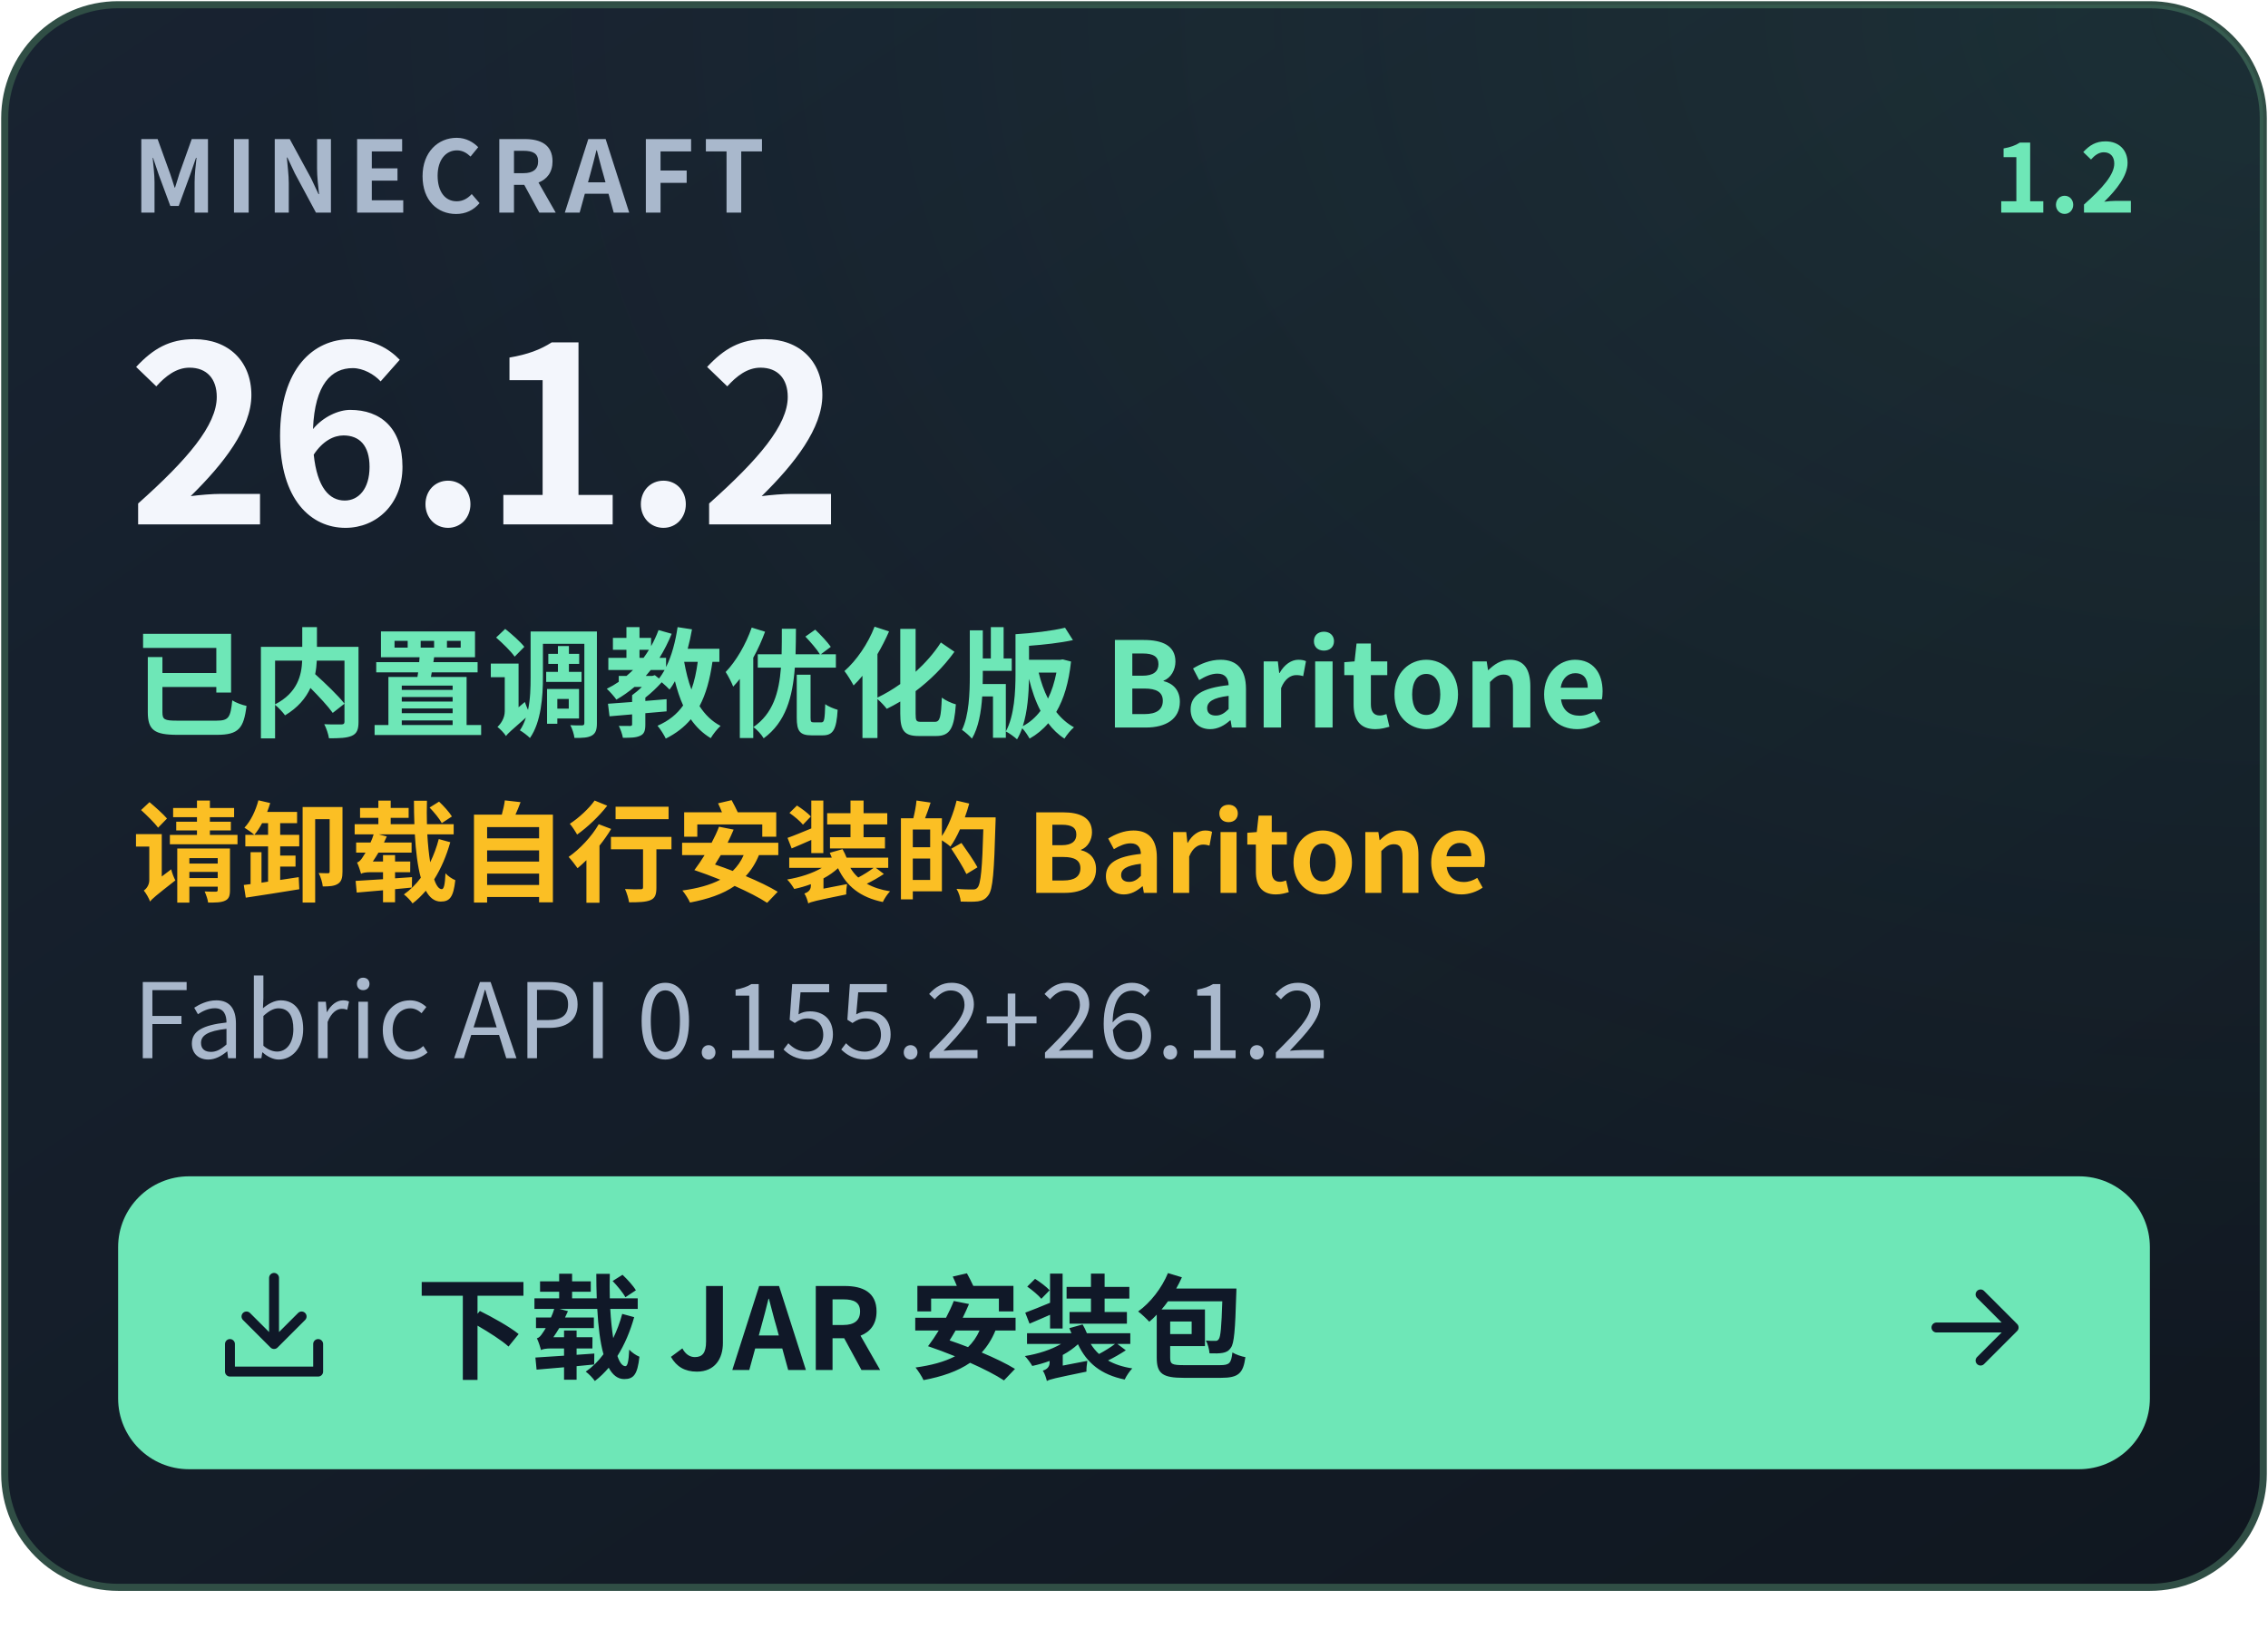
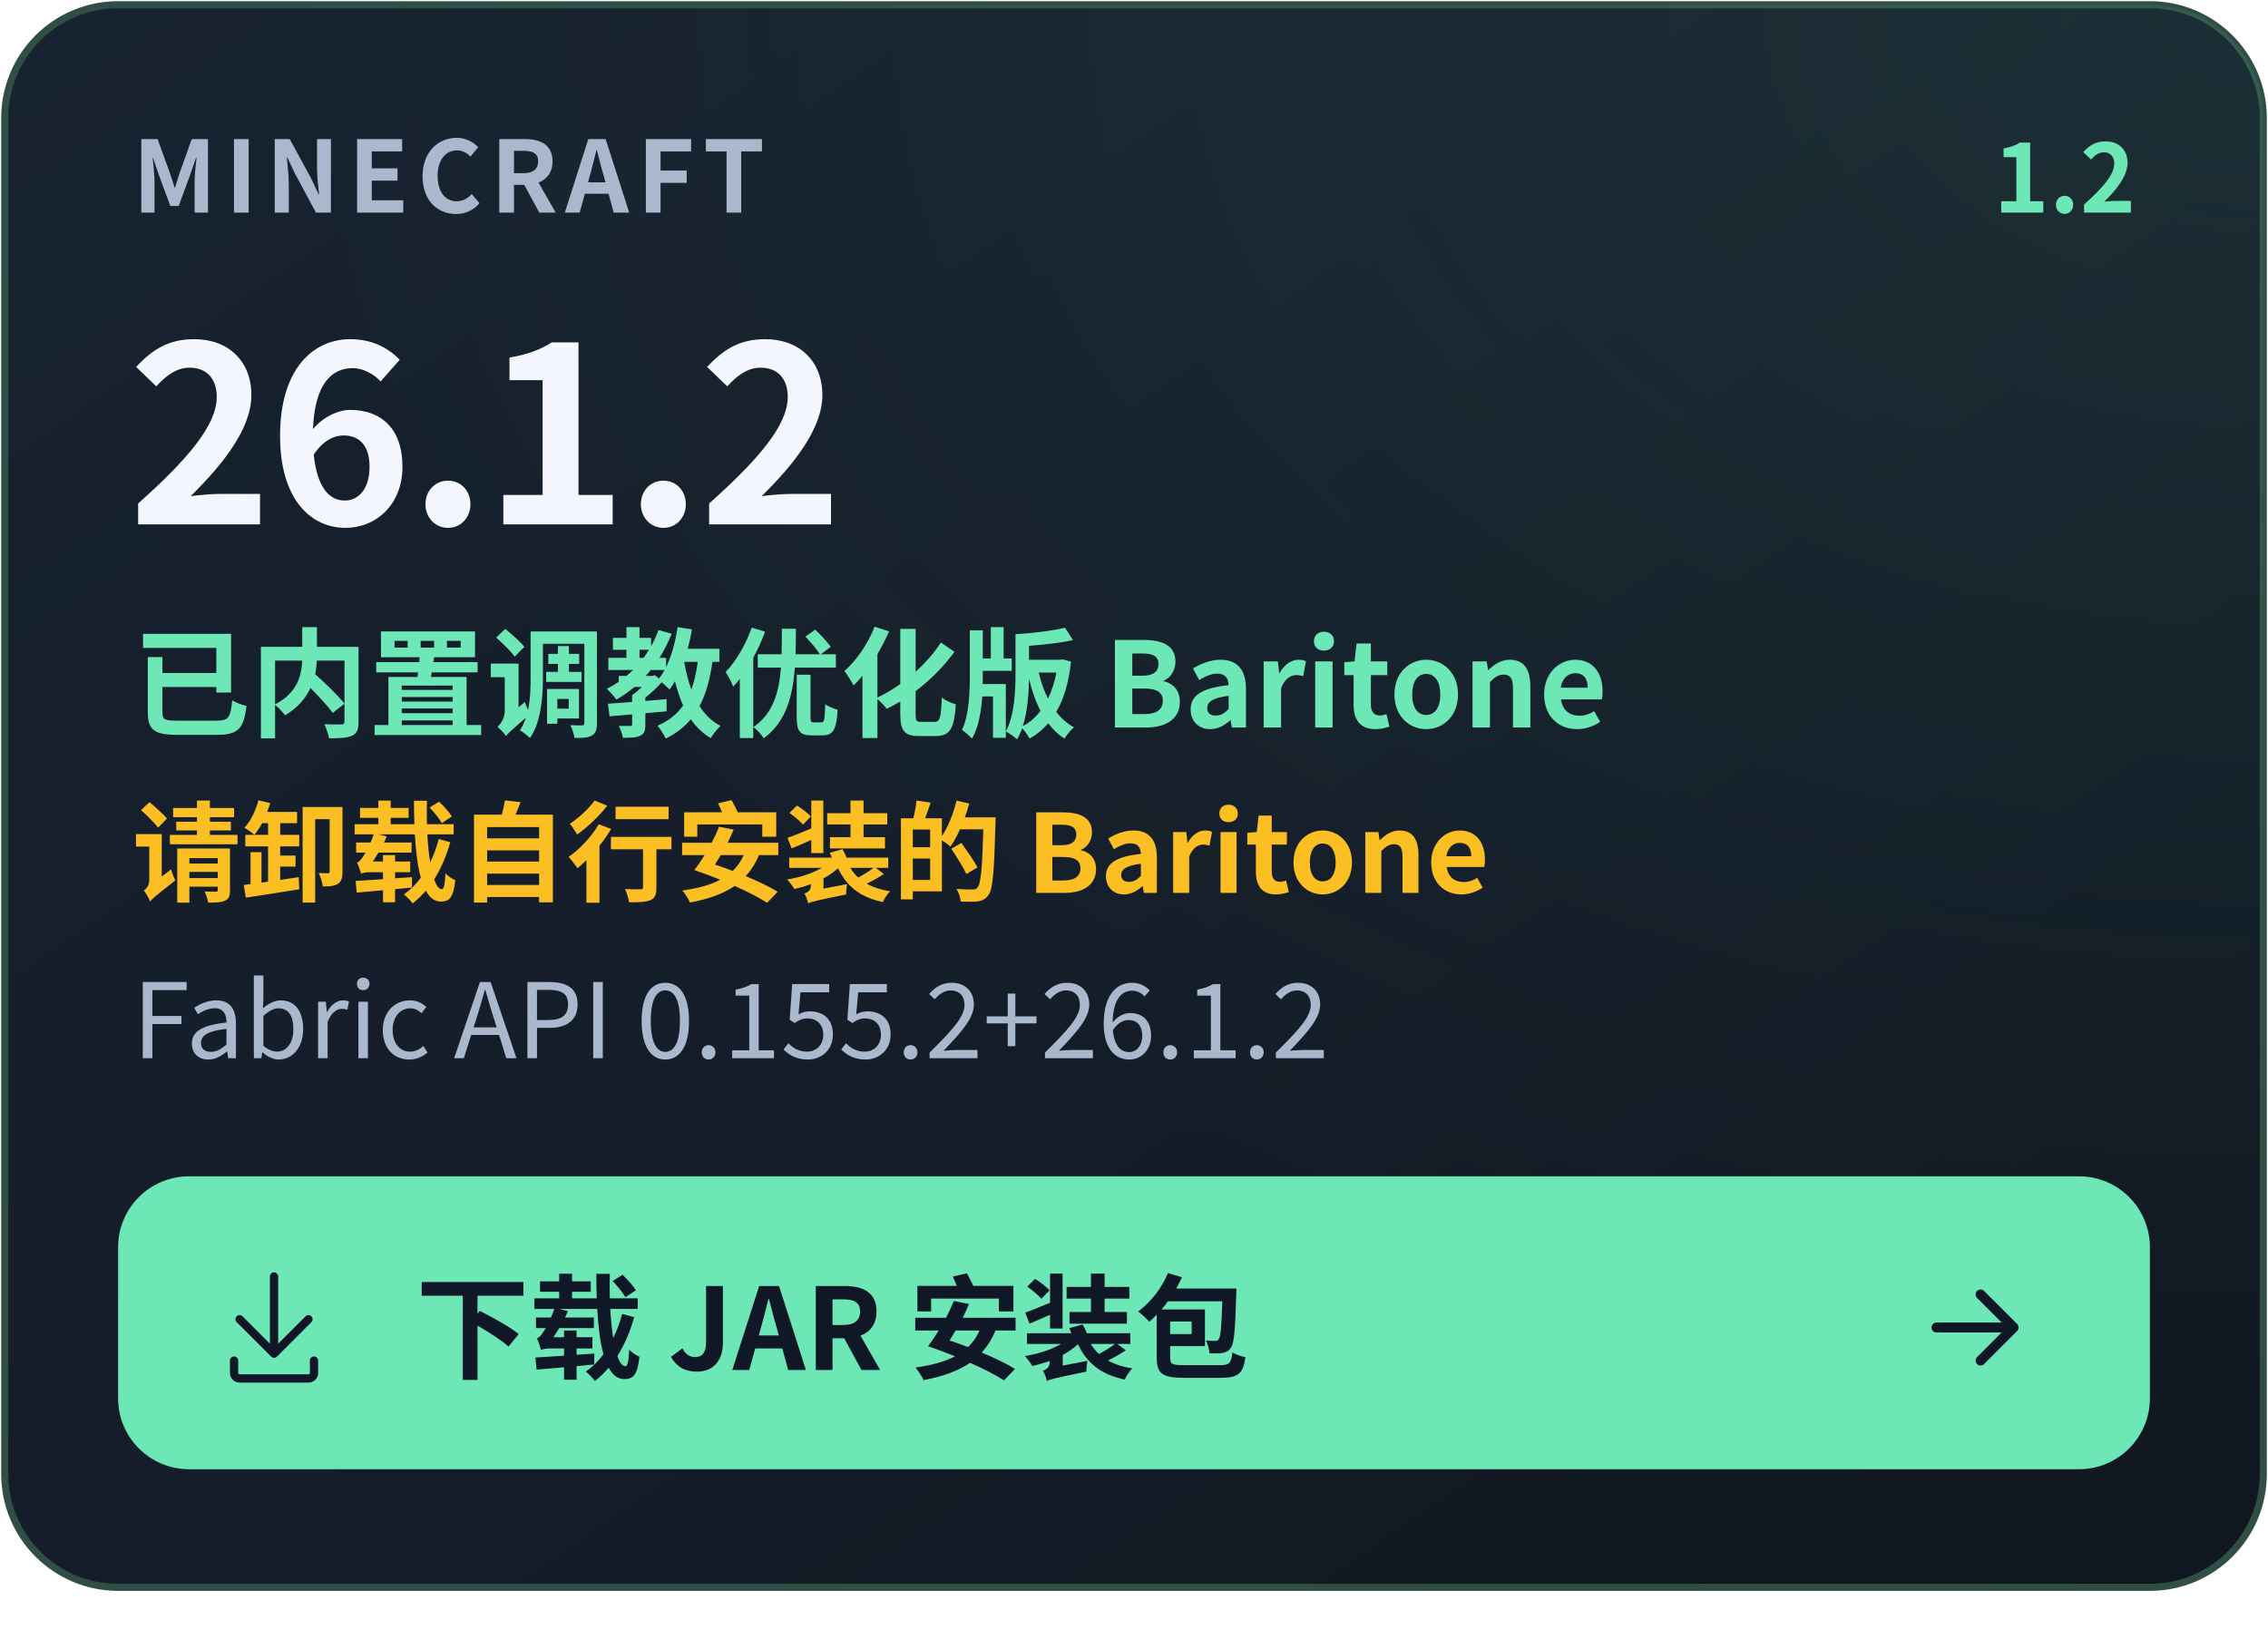
<svg xmlns="http://www.w3.org/2000/svg" width="480" height="349" viewBox="0 0 480 349" role="img" aria-label="下载 Minecraft 26.1.2 JAR · 正式版 1.2 · 已内置调教优化版 Baritone · 请卸载自行安装的 Baritone">
  <defs>
    <linearGradient id="bg" x1="0" y1="0" x2="1" y2="1">
      <stop stop-color="#182331" />
      <stop offset="1" stop-color="#101720" />
    </linearGradient>
    <radialGradient id="glow" cx="100%" cy="0%" r="110%">
      <stop stop-color="#6EE7B7" stop-opacity=".09" />
      <stop offset=".8" stop-color="#6EE7B7" stop-opacity="0" />
    </radialGradient>
  </defs>
  <g font-family="Segoe UI, Microsoft YaHei, Noto Sans CJK SC, PingFang SC, Arial, sans-serif">
    <rect x="1" y="1" width="478" height="335" rx="24" fill="url(#bg)" stroke="#304E45" stroke-width="1.5" />
    <rect x="1" y="1" width="478" height="335" rx="24" fill="url(#glow)" />
    <text x="28" y="45" font-size="21" fill="#A9B8CC" font-weight="600" letter-spacing="1.7">MINECRAFT</text>
    <text x="452" y="45" font-size="20" fill="#6EE7B7" font-weight="650" id="release-version" text-anchor="end">1.2</text>
    <text x="27" y="111" font-size="52" fill="#F3F6FC" font-weight="700" id="game-version" letter-spacing="-1">26.1.2</text>
    <text x="28" y="154" font-size="25" fill="#6EE7B7" font-weight="600" id="download-note">已内置调教优化版 Baritone</text>
    <text x="28" y="189" font-size="23" fill="#FBBF24" font-weight="650" id="baritone-warning">请卸载自行安装的 Baritone</text>
    <text x="28" y="224" font-size="22" fill="#A9B8CC" font-weight="400" id="fabric-api">Fabric API  0.155.2+26.1.2</text>
    <rect x="25" y="249" width="430" height="62" rx="15" fill="#6EE7B7" />
-     <g transform="translate(44 267) scale(1.166667)" fill="none" stroke="#101828" stroke-width="1.8" stroke-linecap="round" stroke-linejoin="round">
-       <path d="M12 3v12m-5-5 5 5 5-5M4 15v5h16v-5" />
+     <g transform="translate(44 267) scale(1.166667)" fill="#101828">
+       <path d="M4.75 17.25a.75.75 0 0 1 .75.75v2.25c0 .138.112.25.25.25h12.5a.25.25 0 0 0 .25-.25V18a.75.75 0 0 1 1.5 0v2.25A1.75 1.75 0 0 1 18.25 22H5.75A1.75 1.75 0 0 1 4 20.25V18a.75.75 0 0 1 .75-.75Z" />
+       <path d="M5.22 9.97a.749.749 0 0 1 1.06 0l4.97 4.969V2.75a.75.75 0 0 1 1.5 0v12.189l4.97-4.969a.749.749 0 1 1 1.06 1.06l-6.25 6.25a.749.749 0 0 1-1.06 0l-6.25-6.25a.749.749 0 0 1 0-1.06Z" />
    </g>
    <text x="88" y="290" font-size="24" fill="#101828" font-weight="650">下载 JAR 安装包</text>
    <g transform="translate(404 267) scale(1.166667)" fill="none" stroke="#101828" stroke-width="1.8" stroke-linecap="round" stroke-linejoin="round">
      <path d="M5 12h14m-6-6 6 6-6 6" />
    </g>
  </g>
</svg>
